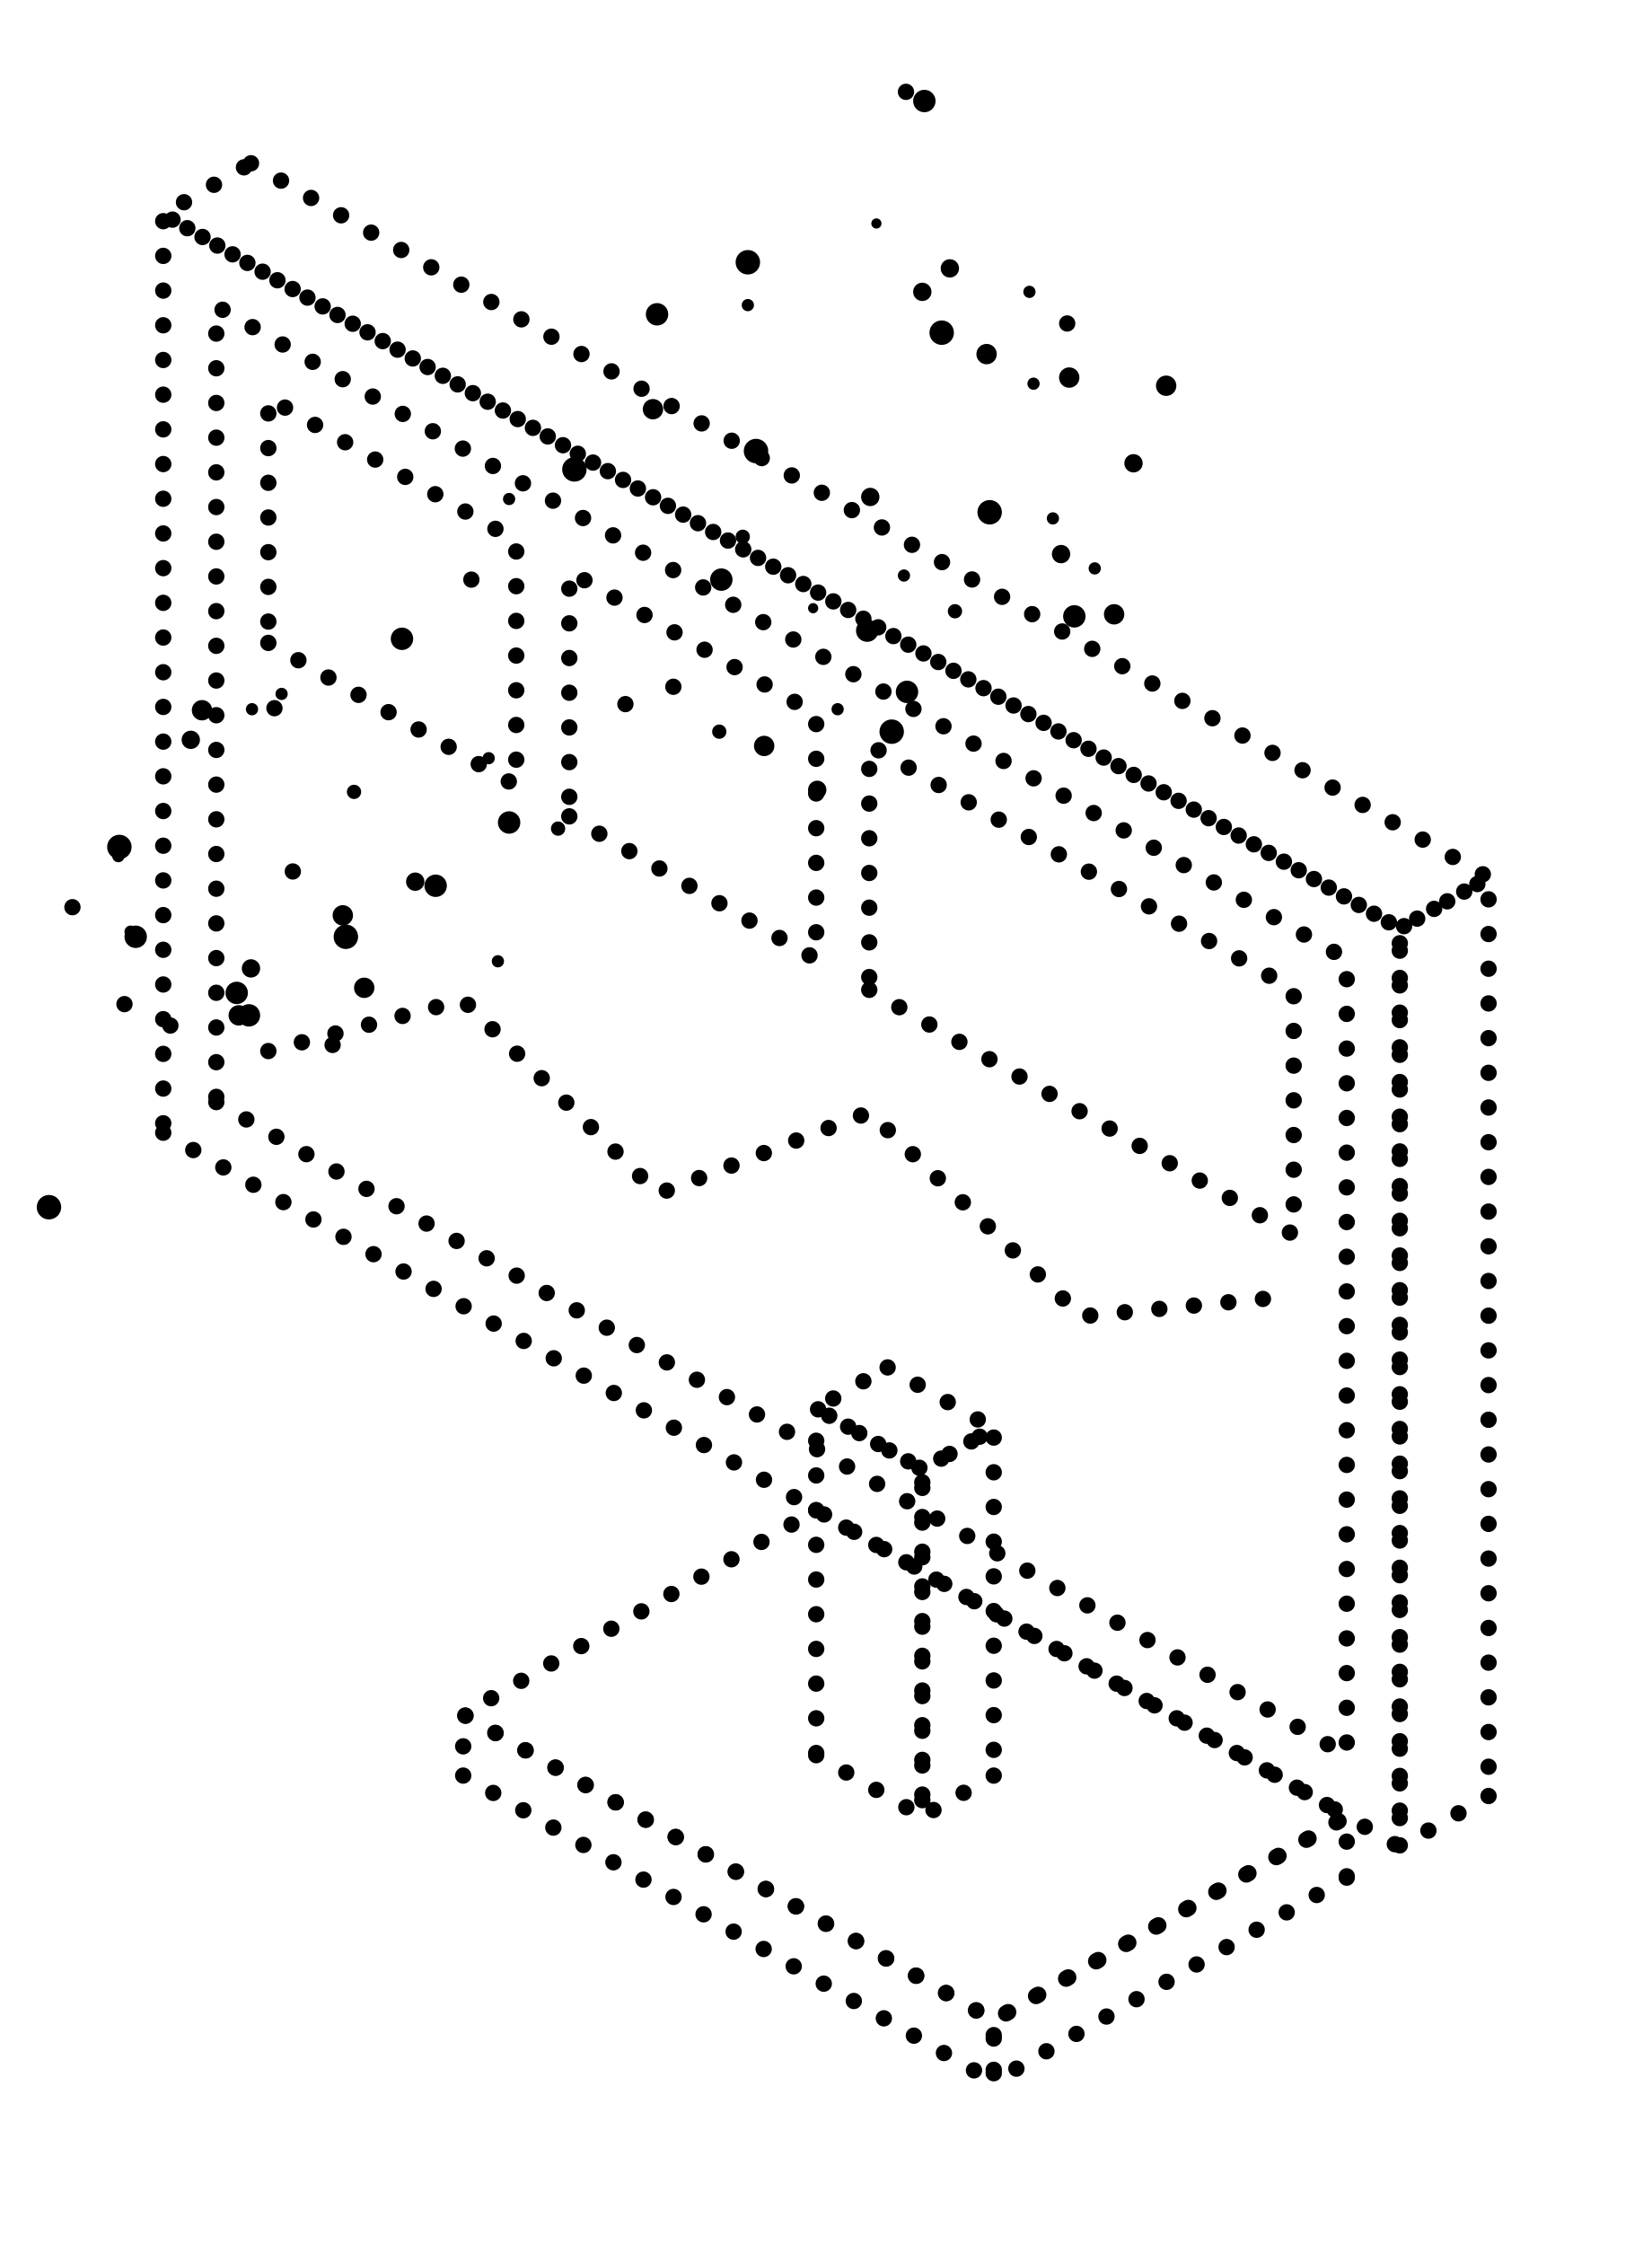
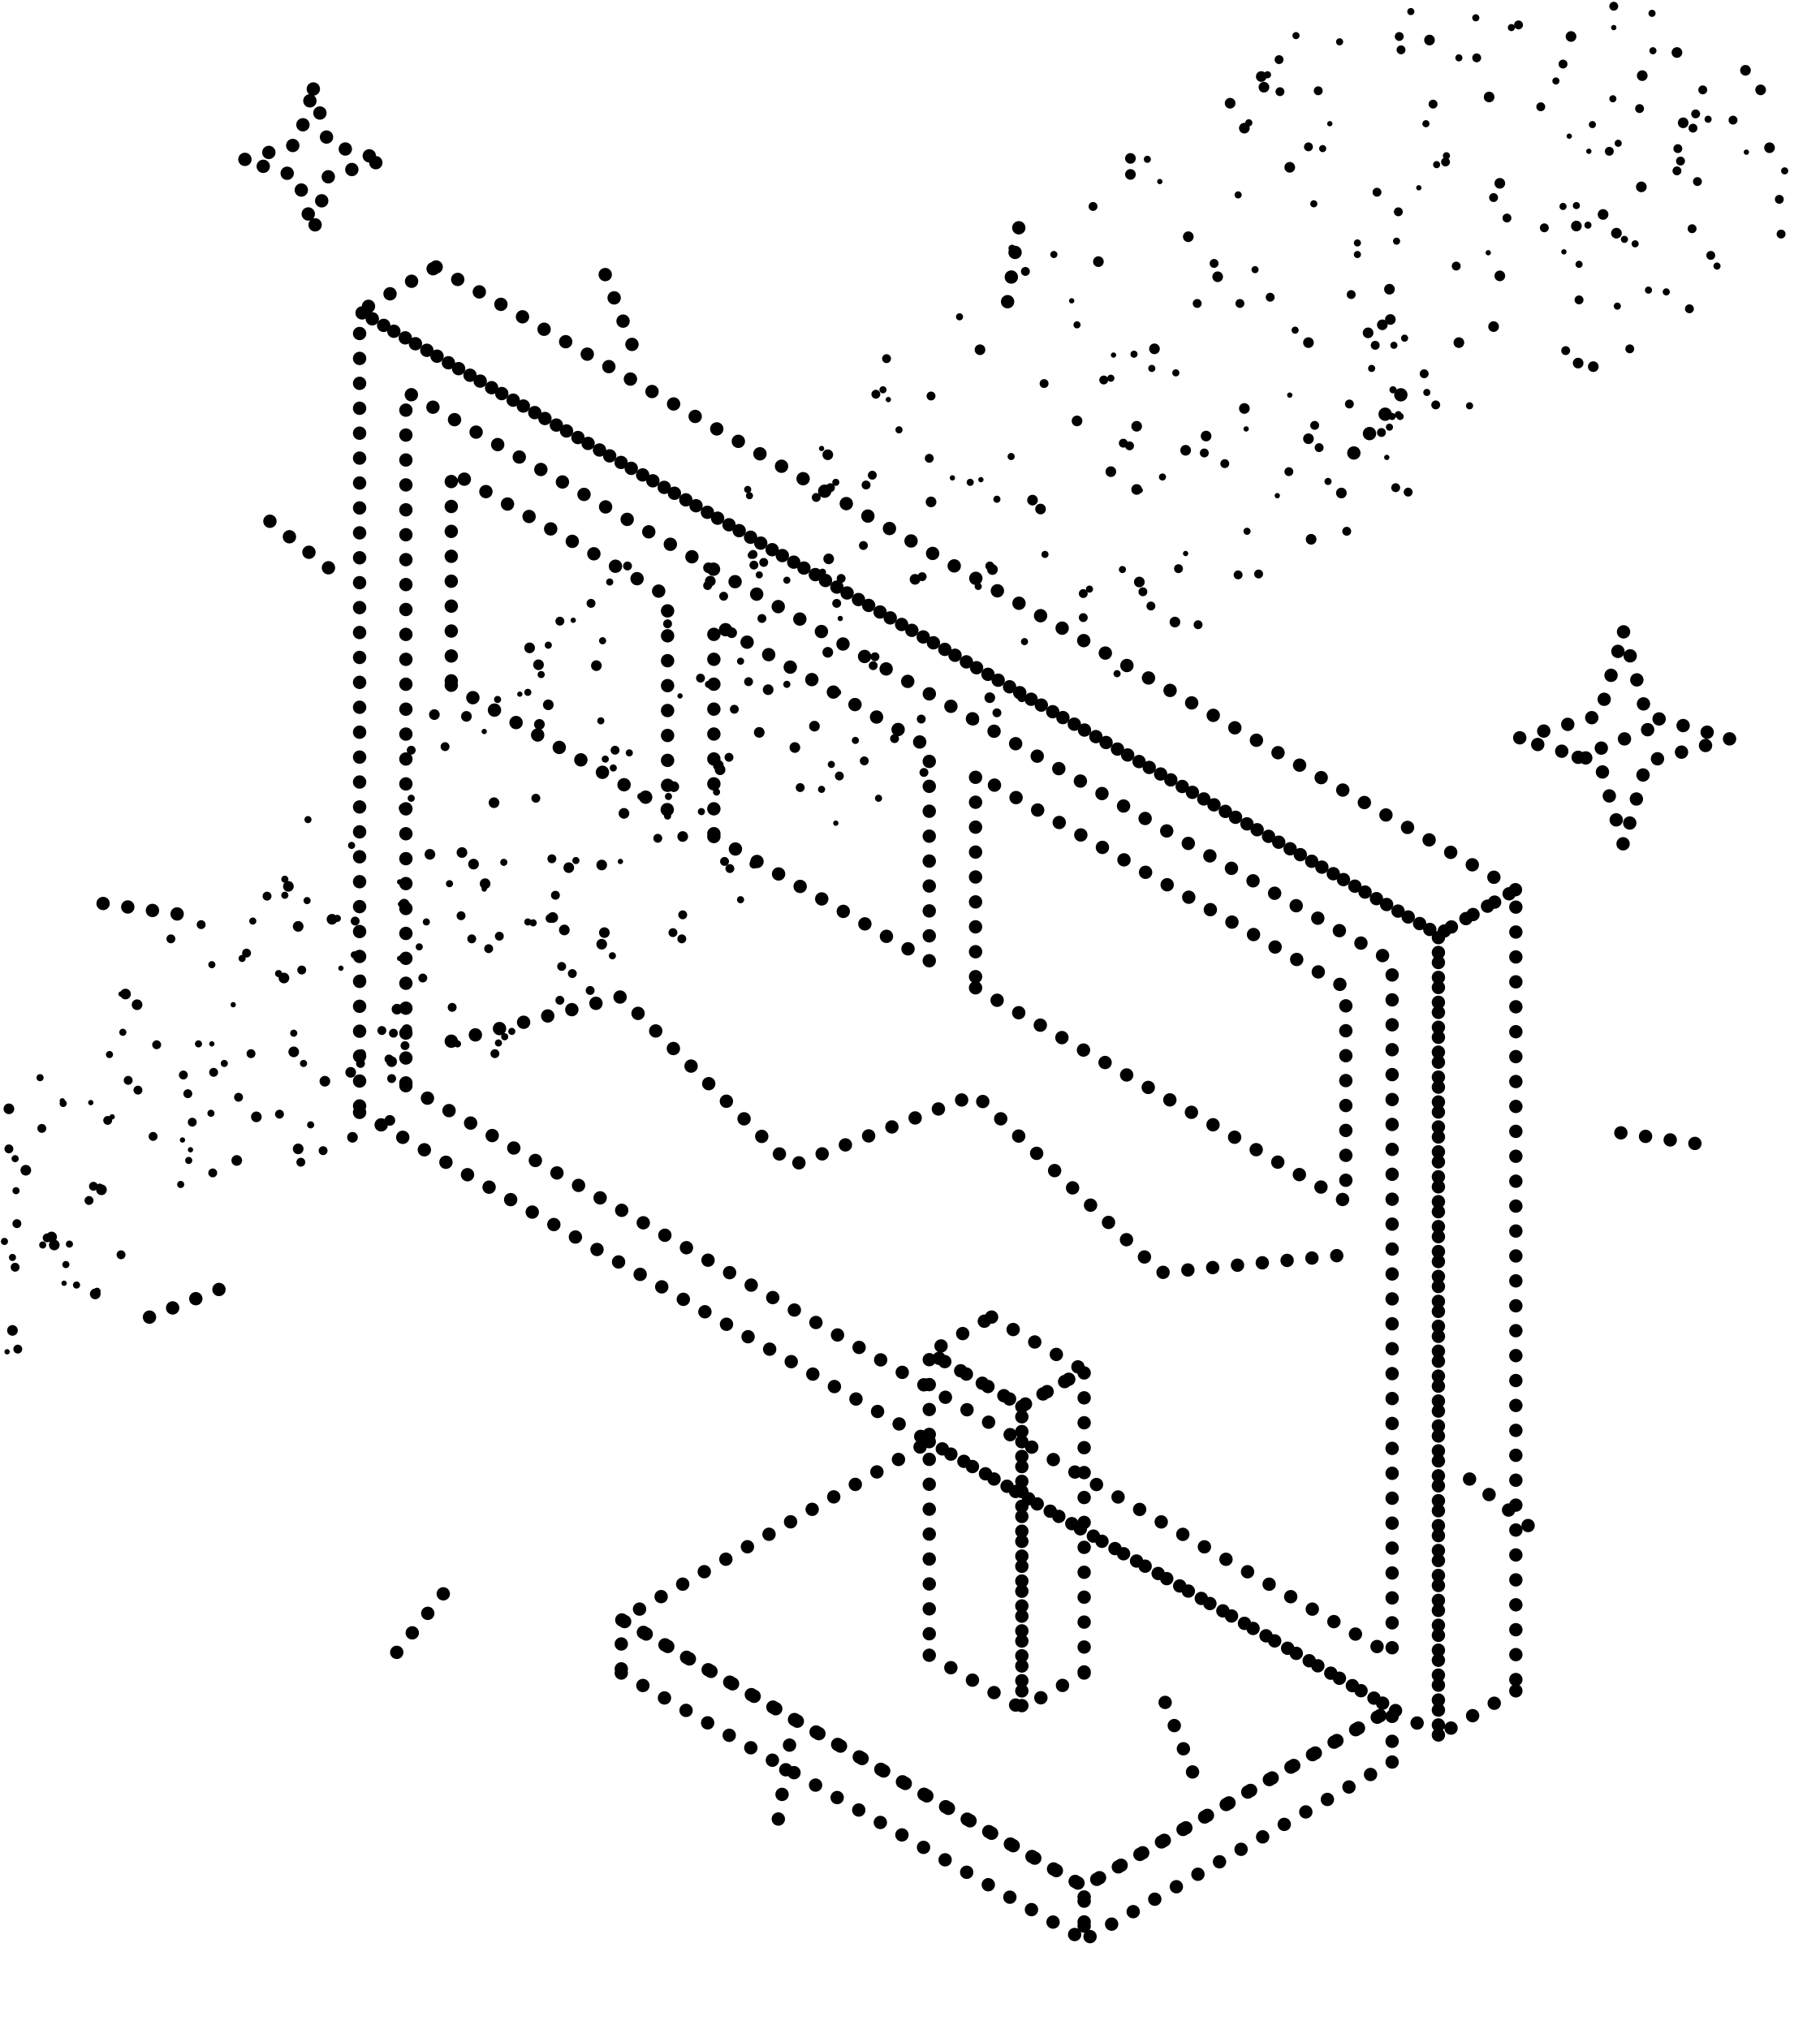
- <svg xmlns="http://www.w3.org/2000/svg" viewBox="-88.7 -109 161.9 220" fill="none" class="illo">
+ <svg xmlns="http://www.w3.org/2000/svg" viewBox="-113.1 -123 204.4 228" fill="none" class="illo">
  <g class="illo-dots" fill="currentColor">
-     <circle cx="12.6" cy="-71.4" r="0.6" />
-     <circle cx="-48" cy="-22.6" r="0.9" />
-     <circle cx="-15.4" cy="-79.1" r="0.6" />
-     <circle cx="-68.9" cy="-39.4" r="1" />
-     <circle cx="-39.9" cy="-14.8" r="0.6" />
-     <circle cx="1.9" cy="-99.1" r="1.1" />
-     <circle cx="-13.8" cy="-35.9" r="1" />
-     <circle cx="-65.3" cy="-9.5" r="1" />
-     <circle cx="-15.4" cy="-83.3" r="1.2" />
-     <circle cx="-83.9" cy="9.3" r="1.2" />
-     <circle cx="-24.3" cy="-78.2" r="1.1" />
-     <circle cx="-61.1" cy="-41" r="0.6" />
-     <circle cx="-65.5" cy="-11.7" r="1.1" />
-     <circle cx="-18.2" cy="-37.3" r="0.7" />
-     <circle cx="-3.4" cy="-60.3" r="0.9" />
-     <circle cx="16.6" cy="-48.6" r="1.1" />
-     <circle cx="25.6" cy="-71.2" r="1" />
-     <circle cx="-70" cy="-36.5" r="0.9" />
-     <circle cx="-15.9" cy="-56.4" r="0.7" />
-     <circle cx="0.1" cy="-100" r="0.8" />
-     <circle cx="-2.8" cy="-87.1" r="0.5" />
-     <circle cx="-77.1" cy="-25.1" r="0.6" />
-     <circle cx="3.6" cy="-76.4" r="1.2" />
-     <circle cx="-49.3" cy="-46.4" r="1.1" />
-     <circle cx="16.1" cy="-72" r="1" />
-     <circle cx="-40.8" cy="-34.7" r="0.6" />
-     <circle cx="18.6" cy="-53.3" r="0.6" />
-     <circle cx="-81.6" cy="-20.1" r="0.8" />
-     <circle cx="-1.3" cy="-37.3" r="1.2" />
-     <circle cx="15.3" cy="-54.7" r="0.9" />
-     <circle cx="-56.1" cy="-6.6" r="0.8" />
-     <circle cx="-0.1" cy="-52.6" r="0.6" />
-     <circle cx="-24.7" cy="-68.9" r="1" />
-     <circle cx="-3.7" cy="-47.2" r="1.1" />
-     <circle cx="-64.1" cy="-14.1" r="0.9" />
-     <circle cx="-64.3" cy="-9.5" r="1.1" />
-     <circle cx="-54.8" cy="-17.2" r="1.2" />
-     <circle cx="-38.8" cy="-28.4" r="1.1" />
-     <circle cx="8" cy="-74.3" r="1" />
-     <circle cx="-77" cy="-26" r="1.2" />
-     <circle cx="-46" cy="-22.2" r="1.1" />
-     <circle cx="15.9" cy="-77.3" r="0.8" />
-     <circle cx="-27.4" cy="-40" r="0.8" />
-     <circle cx="-9" cy="-49.4" r="0.5" />
-     <circle cx="20.5" cy="-48.8" r="1" />
-     <circle cx="-54" cy="-31.4" r="0.7" />
-     <circle cx="4.9" cy="-49.1" r="0.7" />
-     <circle cx="12.2" cy="-80.4" r="0.6" />
-     <circle cx="-76.5" cy="-10.6" r="0.8" />
-     <circle cx="-6.6" cy="-39.5" r="0.6" />
-     <circle cx="-34" cy="-27.8" r="0.7" />
-     <circle cx="0.2" cy="-41.2" r="1.1" />
-     <circle cx="-55.1" cy="-19.3" r="1" />
-     <circle cx="-8.6" cy="-31.6" r="0.9" />
-     <circle cx="-42.5" cy="-52.2" r="0.8" />
-     <circle cx="-38.8" cy="-60.1" r="0.6" />
-     <circle cx="-32.4" cy="-63" r="1.2" />
-     <circle cx="-53" cy="-12.2" r="1" />
-     <circle cx="-61.8" cy="-39.6" r="0.8" />
-     <circle cx="-72" cy="-8.5" r="0.8" />
-     <circle cx="-60" cy="-23.6" r="0.8" />
-     <circle cx="-18" cy="-52.2" r="1.1" />
-     <circle cx="-75.9" cy="-17.7" r="0.6" />
-     <circle cx="8.3" cy="-58.8" r="1.2" />
-     <circle cx="14.5" cy="-58.2" r="0.6" />
-     <circle cx="-64" cy="-39.5" r="0.6" />
-     <circle cx="-22.7" cy="-41.7" r="0.8" />
-     <circle cx="22.4" cy="-63.6" r="0.9" />
-     <circle cx="-14.6" cy="-64.8" r="1.2" />
-     <circle cx="4.4" cy="-82.7" r="0.9" />
-     <circle cx="-75.4" cy="-17.2" r="1.1" />
-     <circle cx="1.7" cy="-80.4" r="0.9" />
+     <circle cx="65.8" cy="-109" r="0.4" />
+     <circle cx="-111.4" cy="19.4" r="0.5" />
+     <circle cx="-39.2" cy="-28.8" r="0.5" />
+     <circle cx="27.2" cy="-109.2" r="0.4" />
+     <circle cx="-64.3" cy="-42.7" r="0.6" />
+     <circle cx="-29.9" cy="-21.9" r="0.4" />
+     <circle cx="15.3" cy="-56.5" r="0.5" />
+     <circle cx="-68.9" cy="-6.9" r="0.5" />
+     <circle cx="28.6" cy="-114.4" r="0.6" />
+     <circle cx="-111.2" cy="14.5" r="0.5" />
+     <circle cx="-102.4" cy="22.4" r="0.6" />
+     <circle cx="13.9" cy="-105.2" r="0.6" />
+     <circle cx="-52.3" cy="-47.2" r="0.4" />
+     <circle cx="-68.5" cy="-9.6" r="0.6" />
+     <circle cx="9.3" cy="-56.8" r="0.4" />
+     <circle cx="38.7" cy="-89.9" r="0.5" />
+     <circle cx="64.2" cy="-82.2" r="0.6" />
+     <circle cx="84.7" cy="-112.9" r="0.6" />
+     <circle cx="-66.9" cy="-38.7" r="0.5" />
+     <circle cx="19" cy="-81.1" r="0.4" />
+     <circle cx="-81.1" cy="-22.4" r="0.4" />
+     <circle cx="54.2" cy="-112.1" r="0.6" />
+     <circle cx="-33.3" cy="-57.7" r="0.6" />
+     <circle cx="71.1" cy="-110.8" r="0.5" />
+     <circle cx="-24.7" cy="-46.1" r="0.4" />
+     <circle cx="68.6" cy="-88.6" r="0.4" />
+     <circle cx="-89.3" cy="-14.6" r="0.4" />
+     <circle cx="34.2" cy="-62.4" r="0.6" />
+     <circle cx="64.3" cy="-89.3" r="0.5" />
+     <circle cx="-56.4" cy="-6.5" r="0.4" />
+     <circle cx="41" cy="-81.6" r="0.4" />
+     <circle cx="10.3" cy="-93.6" r="0.6" />
+     <circle cx="33.9" cy="-73.7" r="0.6" />
+     <circle cx="-65.6" cy="-13.1" r="0.5" />
+     <circle cx="-67.4" cy="-7.3" r="0.6" />
+     <circle cx="-51" cy="-19.9" r="0.6" />
+     <circle cx="-23.8" cy="-39" r="0.6" />
+     <circle cx="60" cy="-111" r="0.5" />
+     <circle cx="-80.7" cy="-23.4" r="0.6" />
+     <circle cx="-36.4" cy="-29" r="0.6" />
+     <circle cx="72.6" cy="-117.3" r="0.4" />
+     <circle cx="-106" cy="1" r="0.4" />
+     <circle cx="-3.2" cy="-57.1" r="0.4" />
+     <circle cx="26.9" cy="-74.8" r="0.3" />
+     <circle cx="70" cy="-83.8" r="0.5" />
+     <circle cx="-45.1" cy="-37.7" r="0.4" />
+     <circle cx="47.2" cy="-78.9" r="0.4" />
+     <circle cx="68.2" cy="-119.9" r="0.3" />
+     <circle cx="-84.9" cy="-4.6" r="0.5" />
+     <circle cx="27" cy="-63.3" r="0.4" />
+     <circle cx="-17" cy="-39.8" r="0.4" />
+     <circle cx="37.6" cy="-67.6" r="0.6" />
+     <circle cx="-50.7" cy="-22.4" r="0.5" />
+     <circle cx="21.5" cy="-52.8" r="0.5" />
+     <circle cx="-21.4" cy="-67.1" r="0.5" />
+     <circle cx="-13.3" cy="-78.1" r="0.3" />
+     <circle cx="-3" cy="-83.7" r="0.6" />
+     <circle cx="-50" cy="-14.4" r="0.5" />
+     <circle cx="-53.8" cy="-45.2" r="0.4" />
+     <circle cx="-79" cy="-3.5" r="0.4" />
+     <circle cx="-56.5" cy="-26.1" r="0.4" />
+     <circle cx="14.6" cy="-75.1" r="0.6" />
+     <circle cx="-81.8" cy="-13.6" r="0.4" />
+     <circle cx="55.4" cy="-92" r="0.6" />
+     <circle cx="64.3" cy="-93.3" r="0.4" />
+     <circle cx="-57.2" cy="-44.4" r="0.4" />
+     <circle cx="4.3" cy="-60.7" r="0.4" />
+     <circle cx="77.6" cy="-102.6" r="0.5" />
+     <circle cx="23.7" cy="-91.9" r="0.6" />
+     <circle cx="57.5" cy="-120.2" r="0.5" />
+     <circle cx="-81.2" cy="-13.1" r="0.6" />
+     <circle cx="52.8" cy="-116.5" r="0.5" />
+     <circle cx="16.3" cy="-81.6" r="0.4" />
+     <circle cx="-1.1" cy="-66.9" r="0.4" />
+     <circle cx="29.3" cy="-114.6" r="0.4" />
+     <circle cx="36.3" cy="-109.1" r="0.3" />
+     <circle cx="-99.3" cy="-7" r="0.4" />
+     <circle cx="-90.5" cy="-19.1" r="0.5" />
+     <circle cx="-43.4" cy="-26.2" r="0.3" />
+     <circle cx="40.6" cy="-85.6" r="0.6" />
+     <circle cx="-112.6" cy="16.5" r="0.4" />
+     <circle cx="-102.9" cy="0.9" r="0.3" />
+     <circle cx="2.1" cy="-92.5" r="0.5" />
+     <circle cx="31.7" cy="-70" r="0.5" />
+     <circle cx="-87.9" cy="-3.5" r="0.4" />
+     <circle cx="-67.8" cy="-32.2" r="0.5" />
+     <circle cx="-28.9" cy="-67.3" r="0.4" />
+     <circle cx="-53.6" cy="-50.2" r="0.6" />
+     <circle cx="26.2" cy="-88.9" r="0.5" />
+     <circle cx="-45.5" cy="-16.9" r="0.6" />
+     <circle cx="-99" cy="-11.3" r="0.6" />
+     <circle cx="26.7" cy="-108.6" r="0.6" />
+     <circle cx="49.4" cy="-105.5" r="0.4" />
+     <circle cx="44.1" cy="-118.9" r="0.5" />
+     <circle cx="-20.1" cy="-49.7" r="0.6" />
+     <circle cx="18.9" cy="-53.1" r="0.6" />
+     <circle cx="-19" cy="-45.2" r="0.4" />
+     <circle cx="-78.2" cy="3.4" r="0.4" />
+     <circle cx="-45.2" cy="-18.2" r="0.6" />
+     <circle cx="-99.5" cy="-11.3" r="0.3" />
+     <circle cx="13.8" cy="-72.9" r="0.5" />
+     <circle cx="-28.7" cy="-60.6" r="0.4" />
+     <circle cx="-102.2" cy="22.1" r="0.4" />
+     <circle cx="0.5" cy="-71.7" r="0.4" />
+     <circle cx="65.4" cy="-106" r="0.3" />
+     <circle cx="68.7" cy="-106.9" r="0.4" />
+     <circle cx="-81.7" cy="2.2" r="0.5" />
+     <circle cx="-84.7" cy="-19.5" r="0.4" />
+     <circle cx="-16" cy="-37.5" r="0.5" />
+     <circle cx="61.7" cy="-113.9" r="0.4" />
+     <circle cx="-13.9" cy="-79.2" r="0.4" />
+     <circle cx="8.6" cy="-56.3" r="0.5" />
+     <circle cx="-51.5" cy="-50.5" r="0.4" />
+     <circle cx="-27.5" cy="-53.5" r="0.5" />
+     <circle cx="15" cy="-67.9" r="0.3" />
+     <circle cx="-48.4" cy="-26.3" r="0.4" />
+     <circle cx="-107.8" cy="16.1" r="0.5" />
+     <circle cx="54.7" cy="-86.3" r="0.6" />
+     <circle cx="-80.1" cy="-4.8" r="0.6" />
+     <circle cx="62.6" cy="-94.7" r="0.3" />
+     <circle cx="-112.1" cy="6.1" r="0.5" />
+     <circle cx="77.4" cy="-110.2" r="0.5" />
+     <circle cx="-34.4" cy="-46.8" r="0.5" />
+     <circle cx="-91.7" cy="6.2" r="0.3" />
+     <circle cx="-74.8" cy="-14.2" r="0.3" />
+     <circle cx="7.3" cy="-89.2" r="0.3" />
+     <circle cx="-44.6" cy="-57.6" r="0.4" />
+     <circle cx="75.3" cy="-103.8" r="0.5" />
+     <circle cx="20.4" cy="-96.4" r="0.6" />
+     <circle cx="-16.1" cy="-61.7" r="0.5" />
+     <circle cx="-59.9" cy="-25.9" r="0.6" />
+     <circle cx="2.9" cy="-66.8" r="0.6" />
+     <circle cx="-69.1" cy="-3.7" r="0.6" />
+     <circle cx="-28.4" cy="-59.5" r="0.5" />
+     <circle cx="43" cy="-75" r="0.4" />
+     <circle cx="52" cy="-77.4" r="0.4" />
+     <circle cx="-51.5" cy="-43.8" r="0.6" />
+     <circle cx="44" cy="-76.4" r="0.4" />
+     <circle cx="1.7" cy="-44.6" r="0.5" />
+     <circle cx="-36.4" cy="-20.2" r="0.5" />
+     <circle cx="-31.7" cy="-26.2" r="0.5" />
+     <circle cx="-64.8" cy="-27" r="0.6" />
+     <circle cx="-99.5" cy="18" r="0.5" />
+     <circle cx="-111.1" cy="28.6" r="0.5" />
+     <circle cx="44.7" cy="-85" r="0.4" />
+     <circle cx="-91.5" cy="3.1" r="0.5" />
+     <circle cx="-43" cy="-31.6" r="0.6" />
+     <circle cx="-57" cy="-17.8" r="0.5" />
+     <circle cx="-95.9" cy="4.7" r="0.5" />
+     <circle cx="85.7" cy="-106.4" r="0.6" />
+     <circle cx="-92.8" cy="10.1" r="0.4" />
+     <circle cx="17.5" cy="-69.4" r="0.4" />
+     <circle cx="49.3" cy="-104.8" r="0.5" />
+     <circle cx="-76.8" cy="6.3" r="0.5" />
+     <circle cx="35.5" cy="-106.3" r="0.4" />
+     <circle cx="62.5" cy="-99.8" r="0.4" />
+     <circle cx="-46.1" cy="-48.2" r="0.6" />
+     <circle cx="-95.5" cy="-5.6" r="0.5" />
+     <circle cx="-103.1" cy="11.9" r="0.5" />
+     <circle cx="44.2" cy="-76.2" r="0.4" />
+     <circle cx="-69.1" cy="-1.8" r="0.5" />
+     <circle cx="-63.1" cy="-39.1" r="0.5" />
+     <circle cx="-57.6" cy="-32.8" r="0.6" />
+     <circle cx="-20" cy="-60.2" r="0.6" />
+     <circle cx="12" cy="-83.1" r="0.3" />
+     <circle cx="54.1" cy="-94.6" r="0.3" />
+     <circle cx="2" cy="-50.9" r="0.4" />
+     <circle cx="11.7" cy="-70" r="0.6" />
+     <circle cx="-52.5" cy="-41.6" r="0.6" />
+     <circle cx="83" cy="-115.1" r="0.6" />
+     <circle cx="-28.4" cy="-25.9" r="0.5" />
+     <circle cx="75.3" cy="-117.1" r="0.6" />
+     <circle cx="64" cy="-97.6" r="0.6" />
+     <circle cx="-51.1" cy="-26.5" r="0.5" />
+     <circle cx="-20.7" cy="-58.7" r="0.4" />
+     <circle cx="-100.5" cy="2.5" r="0.3" />
+     <circle cx="-42.6" cy="-59.4" r="0.5" />
+     <circle cx="79.8" cy="-93.1" r="0.4" />
+     <circle cx="-105.3" cy="16.8" r="0.4" />
+     <circle cx="16.6" cy="-83.8" r="0.6" />
+     <circle cx="65.3" cy="-97.7" r="0.4" />
+     <circle cx="31.8" cy="-78.6" r="0.3" />
+     <circle cx="16.2" cy="-54.9" r="0.5" />
+     <circle cx="-38" cy="-33.5" r="0.4" />
+     <circle cx="-84.3" cy="2.5" r="0.6" />
+     <circle cx="-48.8" cy="-13.6" r="0.5" />
+     <circle cx="56.2" cy="-98.5" r="0.5" />
+     <circle cx="50.5" cy="-93.1" r="0.5" />
+     <circle cx="43.7" cy="-68.2" r="0.5" />
+     <circle cx="-19.7" cy="-37.1" r="0.4" />
+     <circle cx="-57.1" cy="-5.8" r="0.4" />
+     <circle cx="-20.8" cy="-34.3" r="0.4" />
+     <circle cx="86.8" cy="-100.6" r="0.5" />
+     <circle cx="-62.3" cy="-9.8" r="0.5" />
+     <circle cx="-76.6" cy="-1.5" r="0.6" />
+     <circle cx="13.9" cy="-103.4" r="0.6" />
+     <circle cx="22.2" cy="-72.1" r="0.5" />
+     <circle cx="-79.2" cy="-14" r="0.5" />
+     <circle cx="60.4" cy="-97.4" r="0.5" />
+     <circle cx="-45.6" cy="-42" r="0.4" />
+     <circle cx="56.7" cy="-119.9" r="0.4" />
+     <circle cx="-80.1" cy="-6.9" r="0.4" />
+     <circle cx="-52.6" cy="-48.3" r="0.6" />
+     <circle cx="-111.4" cy="7.2" r="0.4" />
+     <circle cx="83.1" cy="-105.9" r="0.3" />
+     <circle cx="-102.6" cy="10.3" r="0.5" />
+     <circle cx="44" cy="-99.2" r="0.5" />
+     <circle cx="45.1" cy="-67.7" r="0.5" />
+     <circle cx="21.4" cy="-88.9" r="0.5" />
+     <circle cx="30.7" cy="-112.7" r="0.5" />
+     <circle cx="-23.2" cy="-34.5" r="0.5" />
+     <circle cx="-32.6" cy="-34" r="0.4" />
+     <circle cx="17.2" cy="-102.6" r="0.3" />
+     <circle cx="77" cy="-97.3" r="0.5" />
+     <circle cx="-93.9" cy="-17.5" r="0.5" />
+     <circle cx="-38.1" cy="-31.3" r="0.4" />
+     <circle cx="-108.3" cy="16.9" r="0.4" />
+     <circle cx="-10.3" cy="-57.9" r="0.6" />
+     <circle cx="14.6" cy="-68" r="0.6" />
+     <circle cx="-91.9" cy="7.4" r="0.4" />
+     <circle cx="-69.3" cy="2.9" r="0.6" />
+     <circle cx="-4.1" cy="-68.8" r="0.4" />
+     <circle cx="26.7" cy="-77.1" r="0.6" />
+     <circle cx="42.7" cy="-71.6" r="0.3" />
+     <circle cx="32.4" cy="-85.9" r="0.4" />
+     <circle cx="-112.3" cy="28.9" r="0.3" />
+     <circle cx="-18.8" cy="-35.8" r="0.5" />
+     <circle cx="28.3" cy="-58.5" r="0.5" />
+     <circle cx="52.7" cy="-121" r="0.4" />
+     <circle cx="-44.2" cy="-36.7" r="0.4" />
+     <circle cx="-28.5" cy="-60.7" r="0.5" />
+     <circle cx="-92.5" cy="-2.2" r="0.5" />
+     <circle cx="-72.6" cy="-3.5" r="0.5" />
+     <circle cx="-19.1" cy="-55.2" r="0.5" />
+     <circle cx="-73.2" cy="-19.5" r="0.5" />
+     <circle cx="79.1" cy="-94.3" r="0.5" />
+     <circle cx="-79.6" cy="6.1" r="0.6" />
+     <circle cx="19.3" cy="-59.1" r="0.5" />
+     <circle cx="-32.4" cy="-37" r="0.6" />
+     <circle cx="-73.6" cy="-28" r="0.4" />
+     <circle cx="-81.1" cy="-24.2" r="0.4" />
+     <circle cx="-31.2" cy="-37.9" r="0.5" />
+     <circle cx="12.4" cy="-47.3" r="0.4" />
+     <circle cx="-100.8" cy="-4.5" r="0.4" />
+     <circle cx="0.6" cy="-95.1" r="0.4" />
+     <circle cx="-50.2" cy="-53.2" r="0.5" />
+     <circle cx="32.5" cy="-119" r="0.4" />
+     <circle cx="-12.1" cy="-74.7" r="0.4" />
+     <circle cx="-104.5" cy="21.4" r="0.4" />
+     <circle cx="-92.6" cy="5.1" r="0.3" />
+     <circle cx="-90.8" cy="-5.7" r="0.4" />
+     <circle cx="-29.1" cy="-68" r="0.4" />
+     <circle cx="68.2" cy="-122.3" r="0.5" />
+     <circle cx="-27.9" cy="-26.2" r="0.5" />
+     <circle cx="-54.7" cy="-45" r="0.3" />
+     <circle cx="48.2" cy="-77.5" r="0.5" />
+     <circle cx="-112.1" cy="1.6" r="0.6" />
+     <circle cx="-66.9" cy="-33.3" r="0.4" />
+     <circle cx="-1.6" cy="-59" r="0.6" />
+     <circle cx="30.6" cy="-116.3" r="0.5" />
+     <circle cx="-60.1" cy="-17.5" r="0.5" />
+     <circle cx="-45.4" cy="-51" r="0.4" />
+     <circle cx="50.8" cy="-84.5" r="0.6" />
+     <circle cx="-85.9" cy="-15.3" r="0.4" />
+     <circle cx="-68.2" cy="-23.9" r="0.3" />
+     <circle cx="-19.8" cy="-68.2" r="0.5" />
+     <circle cx="-101.7" cy="10.7" r="0.6" />
+     <circle cx="-15.8" cy="-68.5" r="0.5" />
+     <circle cx="62.8" cy="-83.6" r="0.5" />
+     <circle cx="-73.3" cy="-15.7" r="0.4" />
+     <circle cx="72.5" cy="-121.5" r="0.4" />
+     <circle cx="41.4" cy="-84.2" r="0.5" />
+     <circle cx="-30.9" cy="-51.9" r="0.6" />
+     <circle cx="15.8" cy="-105.1" r="0.4" />
+     <circle cx="-8.7" cy="-71.5" r="0.5" />
+     <circle cx="13.1" cy="-73.2" r="0.5" />
+     <circle cx="39.4" cy="-94.4" r="0.4" />
+     <circle cx="-9.3" cy="-36.2" r="0.5" />
+     <circle cx="-9.6" cy="-42.2" r="0.5" />
+     <circle cx="-41.1" cy="-33.5" r="0.4" />
+     <circle cx="-79.3" cy="7.6" r="0.5" />
+     <circle cx="27.9" cy="-92.7" r="0.4" />
+     <circle cx="54.7" cy="-100.8" r="0.5" />
+     <circle cx="42.7" cy="-76.4" r="0.4" />
+     <circle cx="-69.4" cy="-4" r="0.5" />
+     <circle cx="-58.7" cy="-23.1" r="0.3" />
+     <circle cx="-78.6" cy="-21.8" r="0.4" />
+     <circle cx="-110.2" cy="8.5" r="0.6" />
+     <circle cx="-27.3" cy="-59.8" r="0.5" />
+     <circle cx="43.8" cy="-95.9" r="0.4" />
+     <circle cx="10.9" cy="-80.3" r="0.5" />
+     <circle cx="4.2" cy="-79.9" r="0.5" />
+     <circle cx="24.5" cy="-70.9" r="0.5" />
+     <circle cx="-111.7" cy="26.5" r="0.6" />
+     <circle cx="41.6" cy="-101.4" r="0.5" />
+     <circle cx="-37.5" cy="-18.2" r="0.5" />
+     <circle cx="87.4" cy="-103.8" r="0.4" />
+     <circle cx="9.7" cy="-99.8" r="0.5" />
+     <circle cx="72.1" cy="-90.4" r="0.4" />
+     <circle cx="-92" cy="-0.1" r="0.5" />
+     <circle cx="-58.6" cy="-23.7" r="0.6" />
+     <circle cx="-46.8" cy="-11.7" r="0.5" />
+     <circle cx="-27.8" cy="-58.4" r="0.4" />
+     <circle cx="43.1" cy="-87.1" r="0.6" />
+     <circle cx="-86.3" cy="0.3" r="0.5" />
+     <circle cx="42.2" cy="-86.5" r="0.6" />
+     <circle cx="-8.5" cy="-66.6" r="0.6" />
+     <circle cx="76.7" cy="-88.3" r="0.5" />
+     <circle cx="-14.4" cy="-33.3" r="0.4" />
+     <circle cx="39.4" cy="-95.7" r="0.4" />
+     <circle cx="-5.3" cy="-87.4" r="0.4" />
+     <circle cx="47.5" cy="-118.5" r="0.6" />
+     <circle cx="3.8" cy="-65.8" r="0.6" />
+     <circle cx="-79.6" cy="-18.9" r="0.6" />
+     <circle cx="87" cy="-96.7" r="0.5" />
+     <circle cx="-33.6" cy="-57.2" r="0.5" />
+     <circle cx="-12.6" cy="-40" r="0.5" />
+     <circle cx="63.4" cy="-118.9" r="0.6" />
+     <circle cx="-6.1" cy="-69.3" r="0.3" />
+     <circle cx="65.9" cy="-81.8" r="0.6" />
+     <circle cx="68.1" cy="-111.9" r="0.4" />
+     <circle cx="43.3" cy="-76.2" r="0.4" />
+     <circle cx="69.4" cy="-96.1" r="0.4" />
+     <circle cx="-107" cy="16.9" r="0.6" />
+     <circle cx="-73.5" cy="4.8" r="0.6" />
+     <circle cx="70.6" cy="-95.6" r="0.4" />
+     <circle cx="-98.7" cy="-1.6" r="0.5" />
+     <circle cx="-2.9" cy="-69.1" r="0.3" />
+     <circle cx="-38" cy="-45.8" r="0.5" />
+     <circle cx="30.4" cy="-67.3" r="0.3" />
+     <circle cx="-61.7" cy="-5.7" r="0.4" />
+     <circle cx="-107.3" cy="16" r="0.6" />
+     <circle cx="-66" cy="-16.6" r="0.4" />
+     <circle cx="42.1" cy="-74.4" r="0.5" />
+     <circle cx="-36.7" cy="-44.8" r="0.3" />
+     <circle cx="-105.7" cy="19.1" r="0.4" />
+     <circle cx="34.6" cy="-75.2" r="0.5" />
+     <circle cx="26" cy="-58.4" r="0.5" />
+     <circle cx="-49.2" cy="-25.5" r="0.6" />
+     <circle cx="35" cy="-112.8" r="0.5" />
+     <circle cx="-37.4" cy="-34.6" r="0.6" />
+     <circle cx="36.1" cy="-68.9" r="0.4" />
+     <circle cx="33.9" cy="-84.5" r="0.6" />
+     <circle cx="62.5" cy="-115.8" r="0.5" />
+     <circle cx="-58.7" cy="-40.8" r="0.3" />
+     <circle cx="76" cy="-109.2" r="0.6" />
+     <circle cx="-97.7" cy="-10.1" r="0.6" />
+     <circle cx="-55.6" cy="-7.1" r="0.4" />
+     <circle cx="-106.1" cy="0.7" r="0.3" />
+     <circle cx="23.3" cy="-93.4" r="0.5" />
+     <circle cx="37.4" cy="-118.3" r="0.4" />
+     <circle cx="-26.8" cy="-45.5" r="0.6" />
+     <circle cx="-9.5" cy="-58.2" r="0.5" />
+     <circle cx="-111.3" cy="10.8" r="0.4" />
+     <circle cx="47.1" cy="-109.1" r="0.4" />
+     <circle cx="-44.3" cy="-15.6" r="0.4" />
+     <circle cx="-68.2" cy="-15.3" r="0.3" />
+     <circle cx="-1.9" cy="-59.4" r="0.5" />
+     <circle cx="-86.9" cy="-10.1" r="0.3" />
+     <circle cx="-52.9" cy="-33.3" r="0.5" />
+     <circle cx="-31.1" cy="-25.4" r="0.5" />
+     <circle cx="-19.2" cy="-30.5" r="0.3" />
+     <circle cx="-65.2" cy="-19.4" r="0.4" />
+     <circle cx="20.1" cy="-60.8" r="0.3" />
+     <circle cx="-68.1" cy="-21.4" r="0.3" />
+     <circle cx="-49.7" cy="-18.5" r="0.6" />
+     <circle cx="-72.5" cy="-4.6" r="0.5" />
+     <circle cx="-36.5" cy="-17.5" r="0.5" />
+     <circle cx="50.8" cy="-116.5" r="0.4" />
+     <circle cx="-105.9" cy="21.2" r="0.3" />
+     <circle cx="-24.7" cy="-57.8" r="0.4" />
+     <circle cx="-89.1" cy="-2.5" r="0.5" />
+     <circle cx="-48.7" cy="-53.3" r="0.3" />
+     <circle cx="-30.6" cy="-43.3" r="0.5" />
+     <circle cx="-61.2" cy="-27.2" r="0.6" />
+     <circle cx="-34.3" cy="-31.8" r="0.4" />
+     <circle cx="-75.8" cy="-19.7" r="0.6" />
+     <circle cx="-97.6" cy="-0.5" r="0.5" />
+     <circle cx="64" cy="-99.9" r="0.4" />
+     <circle cx="45.4" cy="-121.7" r="0.4" />
+     <circle cx="-45.5" cy="-25.8" r="0.6" />
+     <circle cx="-20.8" cy="-72.6" r="0.3" />
+     <circle cx="-18.7" cy="-53.5" r="0.3" />
+     <circle cx="-61.3" cy="-20.1" r="0.5" />
+     <circle cx="81.6" cy="-109.5" r="0.5" />
+     <circle cx="20.1" cy="-72.4" r="0.6" />
+     <circle cx="-67.6" cy="-5.5" r="0.5" />
+     <circle cx="-73.7" cy="-2.5" r="0.6" />
+     <circle cx="-42.4" cy="-38.4" r="0.4" />
+     <circle cx="-14.7" cy="-78.7" r="0.5" />
+     <circle cx="-53.2" cy="-19.3" r="0.4" />
+     <circle cx="-13.5" cy="-82.7" r="0.5" />
+     <circle cx="-60.7" cy="-42.5" r="0.6" />
+     <circle cx="67.7" cy="-106" r="0.5" />
+     <circle cx="-89.2" cy="8.8" r="0.5" />
+     <circle cx="-86.5" cy="7.4" r="0.6" />
+     <circle cx="31.8" cy="-104.2" r="0.6" />
+     <circle cx="74.1" cy="-90.2" r="0.4" />
+     <circle cx="34.5" cy="-100.1" r="0.4" />
+     <circle cx="22.4" cy="-74" r="0.6" />
+     <circle cx="48.3" cy="-104.5" r="0.4" />
+     <circle cx="71.3" cy="-102" r="0.6" />
+     <circle cx="28.9" cy="-113.2" r="0.6" />
+     <circle cx="-19.2" cy="-68.8" r="0.4" />
+     <circle cx="44.3" cy="-117.4" r="0.5" />
+     <circle cx="35.1" cy="-72.7" r="0.5" />
+     <circle cx="-50.2" cy="-10.6" r="0.5" />
+     <circle cx="47.9" cy="-111.3" r="0.5" />
+     <circle cx="-18.6" cy="-58" r="0.5" />
+     <circle cx="43" cy="-90.5" r="0.6" />
+     <circle cx="-72.6" cy="-12.9" r="0.6" />
+     <circle cx="-57.5" cy="-4.6" r="0.5" />
+     <circle cx="43.5" cy="-84.2" r="0.4" />
+     <circle cx="-89.3" cy="-5.7" r="0.3" />
+     <circle cx="7.9" cy="-75.7" r="0.6" />
+     <circle cx="5.3" cy="-94.4" r="0.4" />
+     <circle cx="-70.2" cy="-7.2" r="0.5" />
+     <circle cx="46.9" cy="-81" r="0.5" />
+     <circle cx="-44" cy="-38.7" r="0.5" />
+     <circle cx="-27.8" cy="-40.7" r="0.6" />
+     <circle cx="43.4" cy="-79.2" r="0.4" />
+     <circle cx="-33.5" cy="-59.2" r="0.6" />
+     <circle cx="-29.9" cy="-48.7" r="0.4" />
+     <circle cx="38.5" cy="-77.6" r="0.5" />
+     <circle cx="63.2" cy="-107.7" r="0.3" />
+     <circle cx="-58.2" cy="-16.4" r="0.5" />
+     <circle cx="78.2" cy="-112.9" r="0.5" />
+     <circle cx="77.1" cy="-108.6" r="0.5" />
+     <circle cx="33.9" cy="-106.5" r="0.5" />
+     <circle cx="-32.2" cy="-36.5" r="0.6" />
+     <circle cx="-46.7" cy="-55.2" r="0.5" />
+     <circle cx="29.6" cy="-89.6" r="0.5" />
+     <circle cx="-53.8" cy="-19.4" r="0.4" />
+     <circle cx="-31.8" cy="-56" r="0.5" />
+     <circle cx="-38.1" cy="-52.9" r="0.5" />
+     <circle cx="55.4" cy="-102.4" r="0.6" />
+     <circle cx="71.4" cy="-114.5" r="0.6" />
+     <circle cx="-101" cy="2.9" r="0.5" />
+     <circle cx="-75.2" cy="-19.8" r="0.4" />
+     <circle cx="7.9" cy="-86.5" r="0.4" />
+     <circle cx="-15" cy="-48.2" r="0.5" />
+     <circle cx="-3.7" cy="-42.1" r="0.6" />
+     <circle cx="-20.1" cy="-71.9" r="0.6" />
+     <circle cx="-33.5" cy="-46.1" r="0.4" />
+     <circle cx="78.8" cy="-109.6" r="0.4" />
+     <circle cx="75.7" cy="-104.9" r="0.5" />
+     <circle cx="11.7" cy="-80.5" r="0.4" />
+     <circle cx="75.4" cy="-106.3" r="0.5" />
+     <circle cx="-78.5" cy="-30.9" r="0.4" />
+     <circle cx="-1.1" cy="-42.9" r="0.5" />
+     <circle cx="13" cy="-59" r="0.4" />
+     <circle cx="-101.9" cy="10.4" r="0.4" />
+     <circle cx="-1.9" cy="-44.6" r="0.6" />
+     <circle cx="-83.1" cy="-22.3" r="0.5" />
+     <circle cx="-108.6" cy="-1.9" r="0.4" />
+     <circle cx="46.3" cy="-101.9" r="0.3" />
+     <circle cx="-62.6" cy="-23.7" r="0.4" />
+     <circle cx="26" cy="-101.1" r="0.4" />
+     <circle cx="67" cy="-98.9" r="0.6" />
+     <circle cx="-14.8" cy="-49.2" r="0.5" />
+     <circle cx="-21.6" cy="-41.4" r="0.6" />
+     <circle cx="14.3" cy="-83.2" r="0.4" />
+     <circle cx="-108.4" cy="3.8" r="0.5" />
+     <circle cx="-67.7" cy="-21.4" r="0.6" />
+     <circle cx="38.2" cy="-63.3" r="0.5" />
+     <circle cx="-111.7" cy="18.3" r="0.4" />
+     <circle cx="68.5" cy="-96.8" r="0.6" />
+     <circle cx="-8.5" cy="-78.5" r="0.5" />
+     <circle cx="-89.4" cy="2.1" r="0.4" />
+     <circle cx="-15.1" cy="-69.6" r="0.5" />
+     <circle cx="8.6" cy="-53.6" r="0.5" />
+     <circle cx="-85.4" cy="-15.9" r="0.5" />
+     <circle cx="-29" cy="-46.4" r="0.5" />
+     <circle cx="14.9" cy="-57.6" r="0.6" />
+     <circle cx="25.1" cy="-111.4" r="0.6" />
+     <circle cx="-51.3" cy="-19.8" r="0.5" />
  </g>
-   <g class="illo-lines" stroke="currentColor" stroke-width="1.6" stroke-linecap="round" stroke-linejoin="round" stroke-dasharray="0 3.4">
+   <g class="illo-lines" stroke="currentColor" stroke-width="1.5" stroke-linecap="round" stroke-linejoin="round" stroke-dasharray="0 2.8">
    <path d="M43.3 75L8.7 95L8.7 89L43.3 69Z" class="f" />
    <path d="M-43.3 65L8.7 95L8.7 89L-43.3 59Z" class="f" />
    <path d="M-8.7 39L43.3 69L8.7 89L-43.3 59Z" class="f" />
    <path d="M8.7 65L1.7 69L1.7 35L8.7 31Z" class="f" />
    <path d="M-8.7 63L1.7 69L1.7 35L-8.7 29Z" class="f" />
    <path d="M-1.7 25L8.7 31L1.7 35L-8.7 29Z" class="f" />
    <path d="M57.2 67L48.5 72L48.5 -18L57.2 -23Z" class="f" />
    <path d="M-72.7 2L48.5 72L48.5 -18L-72.7 -88Z" class="f" />
    <path d="M-64.1 -93L57.2 -23L48.5 -18L-72.7 -88Z" class="f" />
    <path d="M-67.5 -1L43.3 63L43.3 -15L-67.5 -79Z" class="n" />
    <path d="M-62.4 -46L-38.1 -32L-38.1 -56L-62.4 -70Z" class="n" />
    <path d="M-32.9 -29L-8.7 -15L-8.7 -39L-32.9 -53Z" class="n" />
    <path d="M-3.5 -12L38.1 12L38.1 -12L-3.5 -36Z" class="n" />
    <path d="M-62.4 -6L-43.3 -11L-24.2 8L-3.5 0L17.3 20L38.1 18" class="n" />
+     <path d="M69.3 -52L71.9 -42.6L81.3 -40L71.9 -37.4L69.3 -28L66.6 -37.4L57.3 -40L66.6 -42.6Z" class="f" />
+     <path d="M-77.9 -113L-76.2 -106.8L-69.9 -105L-76.2 -103.2L-77.9 -97L-79.7 -103.2L-85.9 -105L-79.7 -106.8Z" class="f" />
+     <path d="M69 4.3L78.8 5.7" class="n" />
+     <path d="M52 43.2L59.8 49.4" class="n" />
+     <path d="M17.8 68.3L21.5 77.7" class="n" />
+     <path d="M-24.4 73.1L-25.9 83" class="n" />
+     <path d="M-63.3 56.1L-69.5 63.9" class="n" />
+     <path d="M-88.5 21.9L-97.8 25.6" class="n" />
+     <path d="M-93.2 -20.3L-103.1 -21.7" class="n" />
+     <path d="M-76.2 -59.2L-84 -65.4" class="n" />
+     <path d="M-42.1 -84.3L-45.7 -93.7" class="n" />
+     <path d="M0.1 -89.1L1.6 -99" class="n" />
+     <path d="M39 -72.1L45.3 -79.9" class="n" />
+     <path d="M64.2 -37.9L73.5 -41.6" class="n" />
  </g>
</svg>
